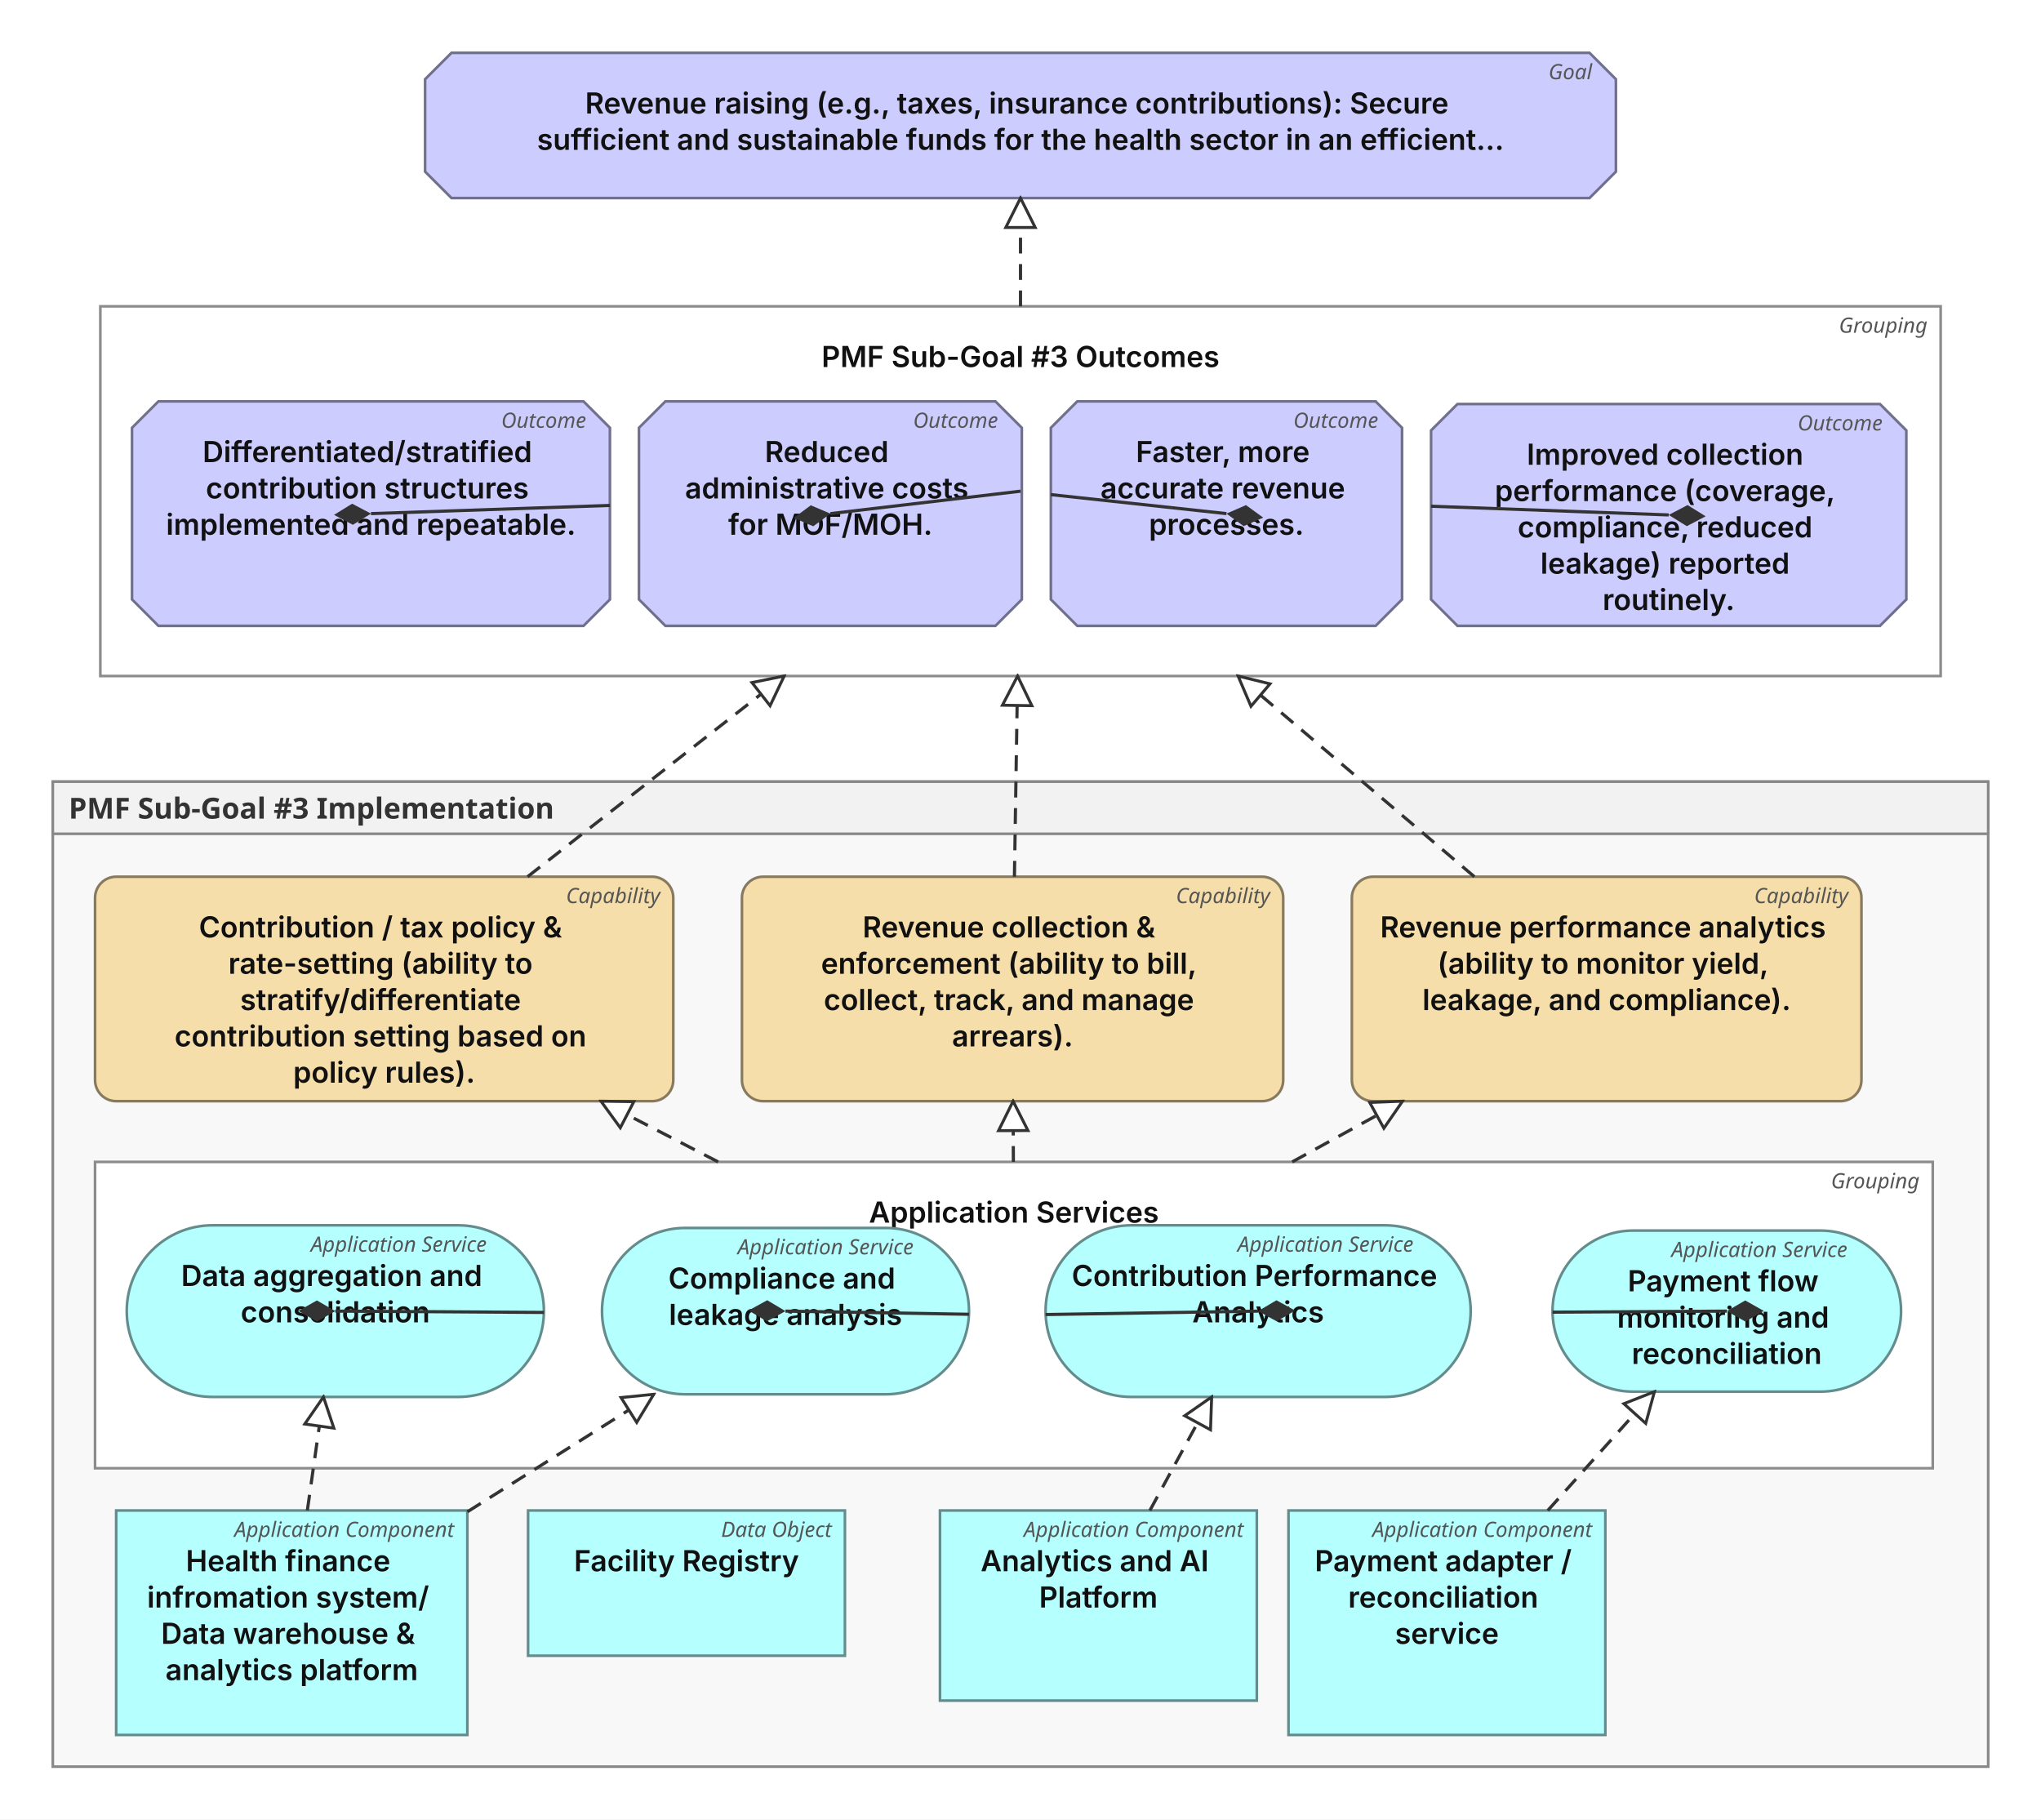
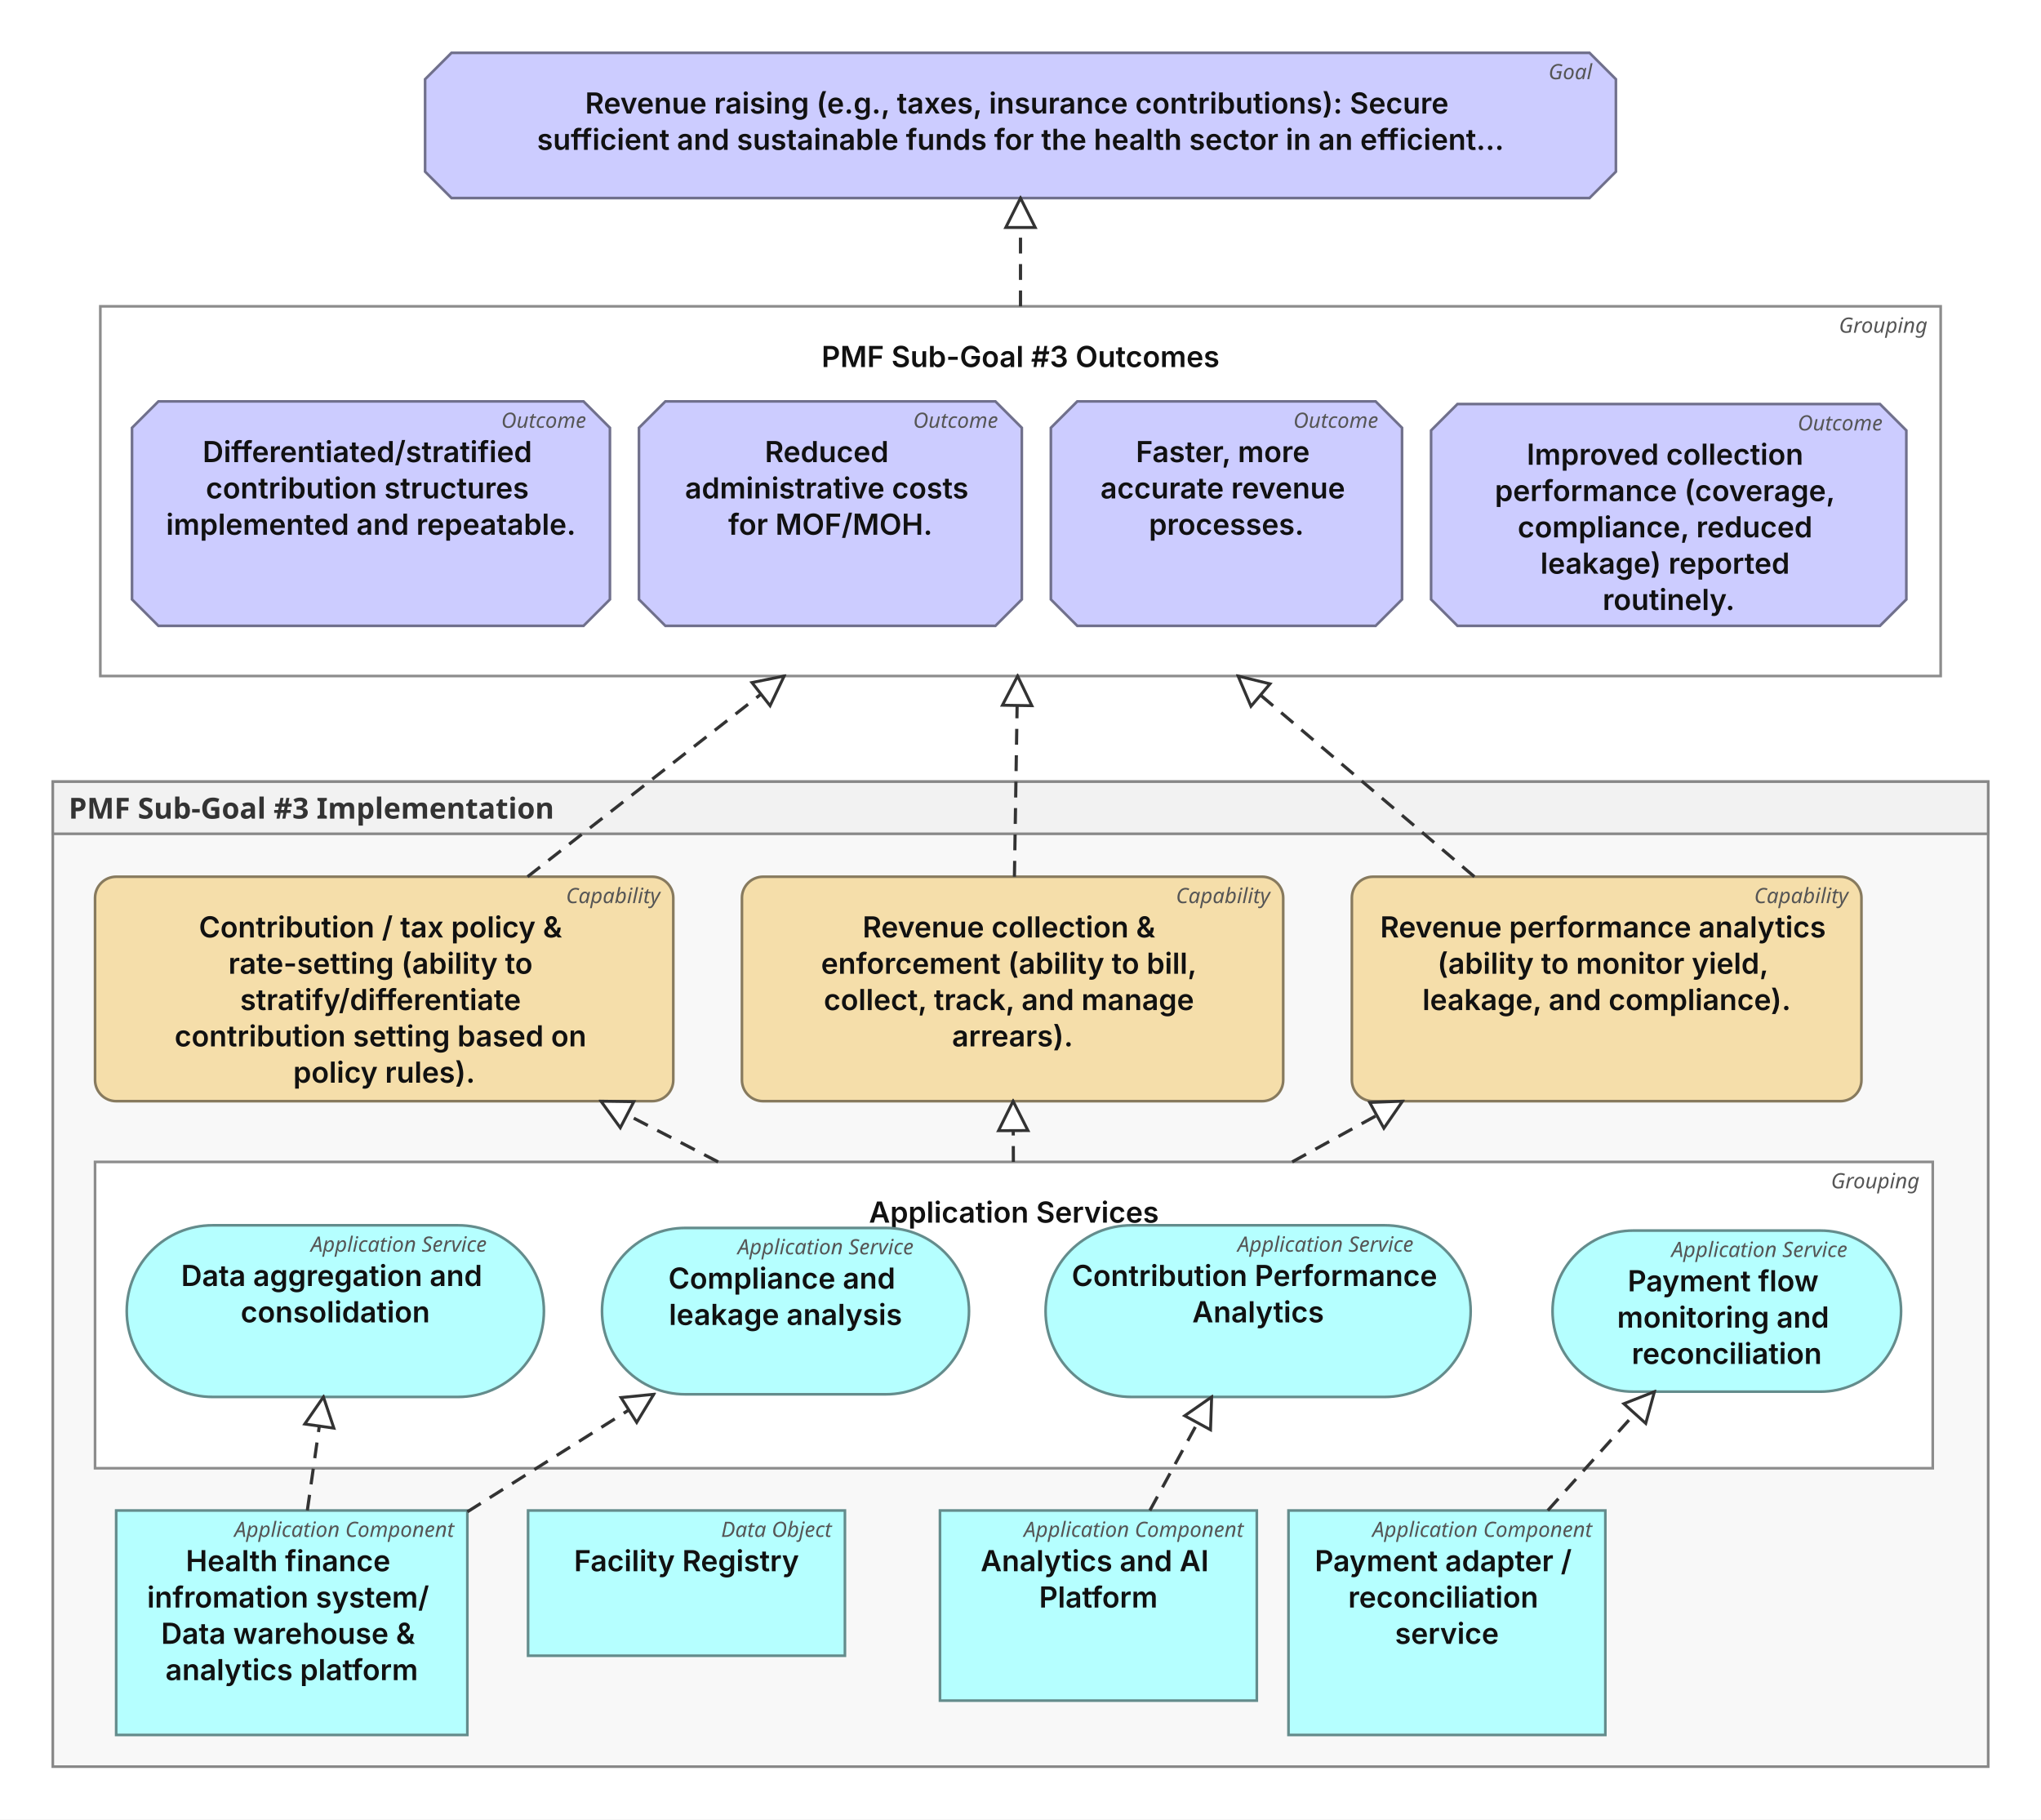
<svg xmlns="http://www.w3.org/2000/svg" viewBox="51 21 773 689" width="773" height="689" role="img" aria-labelledby="av-title">
  <style>
.av-name{font:600 11px system-ui,-apple-system,"Segoe UI",sans-serif;fill:#111}
.av-type{font:italic 8px system-ui,sans-serif;fill:#555}
.av-group{font:600 11px system-ui,sans-serif;fill:#333}
.av-note{font:10px system-ui,sans-serif;fill:#222}
.av-rel{font:9px system-ui,sans-serif;fill:#333;paint-order:stroke;stroke:#fff;stroke-width:3px}
a:hover rect,a:hover polygon,a:focus rect,a:focus polygon{stroke:#06c;stroke-width:2.5}
</style>
  <defs>
    <marker id="arrow-open" viewBox="0 0 12 12" refX="11" refY="6" markerWidth="11" markerHeight="11" orient="auto-start-reverse" markerUnits="userSpaceOnUse">
      <path d="M1 1 L11 6 L1 11" fill="none" stroke="#333" stroke-width="1.3" />
    </marker>
    <marker id="arrow-filled" viewBox="0 0 12 12" refX="11" refY="6" markerWidth="11" markerHeight="11" orient="auto-start-reverse" markerUnits="userSpaceOnUse">
      <path d="M1 1 L11 6 L1 11 Z" fill="#333" />
    </marker>
    <marker id="arrow-small" viewBox="0 0 10 10" refX="9" refY="5" markerWidth="8" markerHeight="8" orient="auto-start-reverse" markerUnits="userSpaceOnUse">
      <path d="M1 1 L9 5 L1 9" fill="none" stroke="#333" stroke-width="1.2" />
    </marker>
    <marker id="triangle-hollow" viewBox="0 0 14 14" refX="13" refY="7" markerWidth="13" markerHeight="13" orient="auto-start-reverse" markerUnits="userSpaceOnUse">
      <path d="M1 1 L13 7 L1 13 Z" fill="#fff" stroke="#333" stroke-width="1.2" />
    </marker>
    <marker id="diamond-filled" viewBox="0 0 16 10" refX="1" refY="5" markerWidth="16" markerHeight="10" orient="auto-start-reverse" markerUnits="userSpaceOnUse">
      <path d="M1 5 L8 1 L15 5 L8 9 Z" fill="#333" />
    </marker>
    <marker id="diamond-hollow" viewBox="0 0 16 10" refX="1" refY="5" markerWidth="16" markerHeight="10" orient="auto-start-reverse" markerUnits="userSpaceOnUse">
      <path d="M1 5 L8 1 L15 5 L8 9 Z" fill="#fff" stroke="#333" stroke-width="1.2" />
    </marker>
    <marker id="dot" viewBox="0 0 8 8" refX="4" refY="4" markerWidth="7" markerHeight="7" orient="auto" markerUnits="userSpaceOnUse">
      <circle cx="4" cy="4" r="3.2" fill="#333" />
    </marker>
    <pattern id="missing" width="8" height="8" patternUnits="userSpaceOnUse" patternTransform="rotate(45)">
      <rect width="8" height="8" fill="#fff" />
      <line x1="0" y1="0" x2="0" y2="8" stroke="#d33" stroke-width="2" />
    </pattern>
  </defs>
  <rect x="51" y="21" width="773" height="689" fill="#fff" />
  <a href="../../../en/dpi-h-ra/archimate/0.2.0-draft.2/elements/id-efbdd2ae92f54feb8d3de2433a68571e/" target="_top">
    <polygon points="222,41 653,41 663,51 663,86 653,96 222,96 212,86 212,51" fill="#ccccff" stroke="#70708c" stroke-width="1" />
    <text class="av-type" x="654" y="51" text-anchor="end">Goal</text>
    <text class="av-name" x="437.5" y="64" text-anchor="middle">
      <tspan x="437.5" dy="0">Revenue raising (e.g., taxes, insurance contributions): Secure</tspan>
      <tspan x="437.5" dy="13.75">sufficient and sustainable funds for the health sector in an efficient…</tspan>
    </text>
  </a>
  <a href="../../../en/dpi-h-ra/archimate/0.2.0-draft.2/elements/id-0ab8ea420c9d45ce8d01aacfd71c36fc/" target="_top">
    <rect x="89" y="137" width="697" height="140" fill="#ffffff" stroke="#8c8c8c" stroke-width="1" />
    <text class="av-type" x="781" y="147" text-anchor="end">Grouping</text>
    <text class="av-name" x="437.5" y="160" text-anchor="middle">
      <tspan x="437.5" dy="0">PMF Sub-Goal #3 Outcomes</tspan>
    </text>
  </a>
  <a href="../../../en/dpi-h-ra/archimate/0.2.0-draft.2/elements/id-6dbe3ebf73614e01893eed293165e1b6/" target="_top">
    <polygon points="303,173 428,173 438,183 438,248 428,258 303,258 293,248 293,183" fill="#ccccff" stroke="#70708c" stroke-width="1" />
    <text class="av-type" x="429" y="183" text-anchor="end">Outcome</text>
    <text class="av-name" x="365.5" y="196" text-anchor="middle">
      <tspan x="365.5" dy="0">Reduced</tspan>
      <tspan x="365.5" dy="13.75">administrative costs</tspan>
      <tspan x="365.5" dy="13.75">for MOF/MOH.</tspan>
    </text>
  </a>
  <a href="../../../en/dpi-h-ra/archimate/0.2.0-draft.2/elements/id-faa4d8de9fcb43168335558f065648cd/" target="_top">
    <polygon points="111,173 272,173 282,183 282,248 272,258 111,258 101,248 101,183" fill="#ccccff" stroke="#70708c" stroke-width="1" />
    <text class="av-type" x="273" y="183" text-anchor="end">Outcome</text>
    <text class="av-name" x="191.5" y="196" text-anchor="middle">
      <tspan x="191.5" dy="0">Differentiated/stratified</tspan>
      <tspan x="191.5" dy="13.75">contribution structures</tspan>
      <tspan x="191.5" dy="13.75">implemented and repeatable.</tspan>
    </text>
  </a>
  <a href="../../../en/dpi-h-ra/archimate/0.2.0-draft.2/elements/id-e57fb08cb5e247be9dd1be26210c3868/" target="_top">
    <polygon points="459,173 572,173 582,183 582,248 572,258 459,258 449,248 449,183" fill="#ccccff" stroke="#70708c" stroke-width="1" />
    <text class="av-type" x="573" y="183" text-anchor="end">Outcome</text>
    <text class="av-name" x="515.5" y="196" text-anchor="middle">
      <tspan x="515.5" dy="0">Faster, more</tspan>
      <tspan x="515.5" dy="13.75">accurate revenue</tspan>
      <tspan x="515.5" dy="13.75">processes.</tspan>
    </text>
  </a>
  <a href="../../../en/dpi-h-ra/archimate/0.2.0-draft.2/elements/id-184256d44345431aa474269afebc58c7/" target="_top">
    <polygon points="603,174 763,174 773,184 773,248 763,258 603,258 593,248 593,184" fill="#ccccff" stroke="#70708c" stroke-width="1" />
    <text class="av-type" x="764" y="184" text-anchor="end">Outcome</text>
    <text class="av-name" x="683" y="197" text-anchor="middle">
      <tspan x="683" dy="0">Improved collection</tspan>
      <tspan x="683" dy="13.75">performance (coverage,</tspan>
      <tspan x="683" dy="13.75">compliance, reduced</tspan>
      <tspan x="683" dy="13.75">leakage) reported</tspan>
      <tspan x="683" dy="13.75">routinely.</tspan>
    </text>
  </a>
  <g class="av-g">
    <rect x="71" y="317" width="733" height="373" fill="#f2f2f2" fill-opacity=".55" stroke="#888" />
    <rect x="71" y="317" width="733" height="19.75" fill="#f2f2f2" stroke="#888" />
    <text class="av-group" x="77" y="331">PMF Sub-Goal #3 Implementation</text>
  </g>
  <a href="../../../en/dpi-h-ra/archimate/0.2.0-draft.2/elements/id-36ced9d26de543e798abb111c9914a94/" target="_top">
    <rect x="95" y="593" width="133" height="85" fill="#b5ffff" stroke="#648c8c" stroke-width="1" />
    <text class="av-type" x="223" y="603" text-anchor="end">Application Component</text>
    <text class="av-name" x="161.5" y="616" text-anchor="middle">
      <tspan x="161.5" dy="0">Health finance</tspan>
      <tspan x="161.5" dy="13.75">infromation system/</tspan>
      <tspan x="161.5" dy="13.75">Data warehouse &amp;</tspan>
      <tspan x="161.5" dy="13.75">analytics platform</tspan>
    </text>
  </a>
  <a href="../../../en/dpi-h-ra/archimate/0.2.0-draft.2/elements/id-7c2ac96f6ac842b7ae82d33e73af166f/" target="_top">
    <rect x="539" y="593" width="120" height="85" fill="#b5ffff" stroke="#648c8c" stroke-width="1" />
    <text class="av-type" x="654" y="603" text-anchor="end">Application Component</text>
    <text class="av-name" x="599" y="616" text-anchor="middle">
      <tspan x="599" dy="0">Payment adapter /</tspan>
      <tspan x="599" dy="13.75">reconciliation</tspan>
      <tspan x="599" dy="13.75">service</tspan>
    </text>
  </a>
  <a href="../../../en/dpi-h-ra/archimate/0.2.0-draft.2/elements/id-336deac3e2a14b248882610cdc90ac21/" target="_top">
    <rect x="87" y="461" width="696" height="116" fill="#ffffff" stroke="#8c8c8c" stroke-width="1" />
    <text class="av-type" x="778" y="471" text-anchor="end">Grouping</text>
    <text class="av-name" x="435" y="484" text-anchor="middle">
      <tspan x="435" dy="0">Application Services</tspan>
    </text>
  </a>
  <a href="../../../en/dpi-h-ra/archimate/0.2.0-draft.2/elements/id-f37c80ae4a4a471b901659d5ab70baf7/" target="_top">
    <rect x="99" y="485" width="158" height="65" rx="32.5" fill="#b5ffff" stroke="#648c8c" stroke-width="1" />
    <text class="av-type" x="235.333" y="495" text-anchor="end">Application Service</text>
    <text class="av-name" x="178" y="508" text-anchor="middle">
      <tspan x="178" dy="0">Data aggregation and</tspan>
      <tspan x="178" dy="13.75">consolidation</tspan>
    </text>
  </a>
  <a href="../../../en/dpi-h-ra/archimate/0.2.0-draft.2/elements/id-eb9756bbca154363bdc7b3c316c1686e/" target="_top">
    <rect x="447" y="485" width="161" height="65" rx="32.5" fill="#b5ffff" stroke="#648c8c" stroke-width="1" />
    <text class="av-type" x="586.333" y="495" text-anchor="end">Application Service</text>
    <text class="av-name" x="527.5" y="508" text-anchor="middle">
      <tspan x="527.5" dy="0">Contribution Performance</tspan>
      <tspan x="527.5" dy="13.75">Analytics</tspan>
    </text>
  </a>
  <a href="../../../en/dpi-h-ra/archimate/0.2.0-draft.2/elements/id-81e60f63df33463ebc6491c92dad8191/" target="_top">
    <rect x="279" y="486" width="139" height="63" rx="31.5" fill="#b5ffff" stroke="#648c8c" stroke-width="1" />
    <text class="av-type" x="397" y="496" text-anchor="end">Application Service</text>
    <text class="av-name" x="348.5" y="509" text-anchor="middle">
      <tspan x="348.5" dy="0">Compliance and</tspan>
      <tspan x="348.5" dy="13.75">leakage analysis</tspan>
    </text>
  </a>
  <a href="../../../en/dpi-h-ra/archimate/0.2.0-draft.2/elements/id-4b65bc3ce9c0416d86a7bdd9d66cff0e/" target="_top">
    <rect x="639" y="487" width="132" height="61" rx="30.5" fill="#b5ffff" stroke="#648c8c" stroke-width="1" />
    <text class="av-type" x="750.667" y="497" text-anchor="end">Application Service</text>
    <text class="av-name" x="705" y="510" text-anchor="middle">
      <tspan x="705" dy="0">Payment flow</tspan>
      <tspan x="705" dy="13.75">monitoring and</tspan>
      <tspan x="705" dy="13.75">reconciliation</tspan>
    </text>
  </a>
  <a href="../../../en/dpi-h-ra/archimate/0.2.0-draft.2/elements/id-f22d25a334ea464da5be0ee8511034a4/" target="_top">
    <rect x="87" y="353" width="219" height="85" rx="8" fill="#f5deaa" stroke="#877a5e" stroke-width="1" />
    <text class="av-type" x="301" y="363" text-anchor="end">Capability</text>
    <text class="av-name" x="196.5" y="376" text-anchor="middle">
      <tspan x="196.5" dy="0">Contribution / tax policy &amp;</tspan>
      <tspan x="196.5" dy="13.75">rate-setting (ability to</tspan>
      <tspan x="196.5" dy="13.75">stratify/differentiate</tspan>
      <tspan x="196.5" dy="13.75">contribution setting based on</tspan>
      <tspan x="196.5" dy="13.75">policy rules).</tspan>
    </text>
  </a>
  <a href="../../../en/dpi-h-ra/archimate/0.2.0-draft.2/elements/id-88bb1fb405b04529ac330bb9b7c90b9d/" target="_top">
    <rect x="332" y="353" width="205" height="85" rx="8" fill="#f5deaa" stroke="#877a5e" stroke-width="1" />
    <text class="av-type" x="532" y="363" text-anchor="end">Capability</text>
    <text class="av-name" x="434.5" y="376" text-anchor="middle">
      <tspan x="434.5" dy="0">Revenue collection &amp;</tspan>
      <tspan x="434.5" dy="13.75">enforcement (ability to bill,</tspan>
      <tspan x="434.5" dy="13.75">collect, track, and manage</tspan>
      <tspan x="434.5" dy="13.75">arrears).</tspan>
    </text>
  </a>
  <a href="../../../en/dpi-h-ra/archimate/0.2.0-draft.2/elements/id-56e9dfb023c14b5093fe8f198608231a/" target="_top">
    <rect x="563" y="353" width="193" height="85" rx="8" fill="#f5deaa" stroke="#877a5e" stroke-width="1" />
    <text class="av-type" x="751" y="363" text-anchor="end">Capability</text>
    <text class="av-name" x="659.5" y="376" text-anchor="middle">
      <tspan x="659.5" dy="0">Revenue performance analytics</tspan>
      <tspan x="659.5" dy="13.75">(ability to monitor yield,</tspan>
      <tspan x="659.5" dy="13.75">leakage, and compliance).</tspan>
    </text>
  </a>
  <a href="../../../en/dpi-h-ra/archimate/0.2.0-draft.2/elements/id-b0292570441744c2913832ce8cbf6fa6/" target="_top">
    <rect x="407" y="593" width="120" height="72" fill="#b5ffff" stroke="#648c8c" stroke-width="1" />
    <text class="av-type" x="522" y="603" text-anchor="end">Application Component</text>
    <text class="av-name" x="467" y="616" text-anchor="middle">
      <tspan x="467" dy="0">Analytics and AI</tspan>
      <tspan x="467" dy="13.75">Platform</tspan>
    </text>
  </a>
  <a href="../../../en/dpi-h-ra/archimate/0.2.0-draft.2/elements/id-60d2c9e1f10b488f9a579513e530b934/" target="_top">
    <rect x="251" y="593" width="120" height="55" fill="#b5ffff" stroke="#648c8c" stroke-width="1" />
    <text class="av-type" x="366" y="603" text-anchor="end">Data Object</text>
    <text class="av-name" x="311" y="616" text-anchor="middle">
      <tspan x="311" dy="0">Facility Registry</tspan>
    </text>
  </a>
  <a href="../../../en/dpi-h-ra/archimate/0.2.0-draft.2/relationships/id-5f202c54761143d38061c65f6f1876d6/" target="_top">
    <path d="M437.5 137 L437.5 96" fill="none" stroke="#333" stroke-width="1.2" stroke-dasharray="6 4" marker-end="url(#triangle-hollow)" />
    <path d="M437.5 137 L437.5 96" fill="none" stroke="transparent" stroke-width="8" />
  </a>
-   <a href="../../../en/dpi-h-ra/archimate/0.2.0-draft.2/relationships/id-20c71c6ec5f842ffb7ec3225189db9b3/" target="_top">
-     <path d="M365.5 215.5 L437.5 207" fill="none" stroke="#333" stroke-width="1.2" marker-start="url(#diamond-filled)" />
-     <path d="M365.5 215.5 L437.5 207" fill="none" stroke="transparent" stroke-width="8" />
-   </a>
-   <a href="../../../en/dpi-h-ra/archimate/0.2.0-draft.2/relationships/id-70cf10f0a1534f4d86547f9c2c3ea9e3/" target="_top">
-     <path d="M191.5 215.5 L282 212.4" fill="none" stroke="#333" stroke-width="1.2" marker-start="url(#diamond-filled)" />
-     <path d="M191.5 215.5 L282 212.4" fill="none" stroke="transparent" stroke-width="8" />
-   </a>
-   <a href="../../../en/dpi-h-ra/archimate/0.2.0-draft.2/relationships/id-ee0d0909dbe54f4abedb1348283793a5/" target="_top">
-     <path d="M515.5 215.5 L449 208.3" fill="none" stroke="#333" stroke-width="1.2" marker-start="url(#diamond-filled)" />
-     <path d="M515.5 215.5 L449 208.3" fill="none" stroke="transparent" stroke-width="8" />
-   </a>
-   <a href="../../../en/dpi-h-ra/archimate/0.2.0-draft.2/relationships/id-4785a73654ed46ec81437b04ef925f3a/" target="_top">
-     <path d="M683 216 L593 212.7" fill="none" stroke="#333" stroke-width="1.2" marker-start="url(#diamond-filled)" />
-     <path d="M683 216 L593 212.7" fill="none" stroke="transparent" stroke-width="8" />
-   </a>
  <a href="../../../en/dpi-h-ra/archimate/0.2.0-draft.2/relationships/id-c017ec35a8ba4d31b792eb048c1f552d/" target="_top">
    <path d="M167.4 593 L173.5 550" fill="none" stroke="#333" stroke-width="1.2" stroke-dasharray="6 4" marker-end="url(#triangle-hollow)" />
    <path d="M167.4 593 L173.5 550" fill="none" stroke="transparent" stroke-width="8" />
  </a>
  <a href="../../../en/dpi-h-ra/archimate/0.2.0-draft.2/relationships/id-d3225536cc0a4195bdb270d1e992ac61/" target="_top">
    <path d="M228 593.5 L298.6 549" fill="none" stroke="#333" stroke-width="1.2" stroke-dasharray="6 4" marker-end="url(#triangle-hollow)" />
    <path d="M228 593.5 L298.6 549" fill="none" stroke="transparent" stroke-width="8" />
  </a>
  <a href="../../../en/dpi-h-ra/archimate/0.2.0-draft.2/relationships/id-c579a836e8f9449a99deb227ea0dfed8/" target="_top">
    <path d="M637.2 593 L677.6 548" fill="none" stroke="#333" stroke-width="1.2" stroke-dasharray="6 4" marker-end="url(#triangle-hollow)" />
    <path d="M637.2 593 L677.6 548" fill="none" stroke="transparent" stroke-width="8" />
  </a>
-   <a href="../../../en/dpi-h-ra/archimate/0.2.0-draft.2/relationships/id-3a36216bd08747c696733609b0532925/" target="_top">
-     <path d="M348.5 517.5 L418 518.7" fill="none" stroke="#333" stroke-width="1.2" marker-start="url(#diamond-filled)" />
-     <path d="M348.5 517.5 L418 518.7" fill="none" stroke="transparent" stroke-width="8" />
-   </a>
  <a href="../../../en/dpi-h-ra/archimate/0.2.0-draft.2/relationships/id-b71265a721884f9099e3ad4d08e023b0/" target="_top">
    <path d="M434.8 461 L434.7 438" fill="none" stroke="#333" stroke-width="1.2" stroke-dasharray="6 4" marker-end="url(#triangle-hollow)" />
    <path d="M434.8 461 L434.7 438" fill="none" stroke="transparent" stroke-width="8" />
  </a>
-   <a href="../../../en/dpi-h-ra/archimate/0.2.0-draft.2/relationships/id-c5a7fb899d824fad8b1ebad98df82261/" target="_top">
-     <path d="M527.5 517.5 L447 518.8" fill="none" stroke="#333" stroke-width="1.2" marker-start="url(#diamond-filled)" />
-     <path d="M527.5 517.5 L447 518.8" fill="none" stroke="transparent" stroke-width="8" />
-   </a>
  <a href="../../../en/dpi-h-ra/archimate/0.2.0-draft.2/relationships/id-eb11cd31c9c94f53b1f77d8dd2af4bd8/" target="_top">
    <path d="M540.4 461 L582.2 438" fill="none" stroke="#333" stroke-width="1.2" stroke-dasharray="6 4" marker-end="url(#triangle-hollow)" />
    <path d="M540.4 461 L582.2 438" fill="none" stroke="transparent" stroke-width="8" />
  </a>
  <a href="../../../en/dpi-h-ra/archimate/0.2.0-draft.2/relationships/id-89a9877e1c6e46ccaf557358000a0334/" target="_top">
    <path d="M323 461 L278.6 438" fill="none" stroke="#333" stroke-width="1.2" stroke-dasharray="6 4" marker-end="url(#triangle-hollow)" />
    <path d="M323 461 L278.6 438" fill="none" stroke="transparent" stroke-width="8" />
  </a>
-   <a href="../../../en/dpi-h-ra/archimate/0.2.0-draft.2/relationships/id-a1045a6a96104b438465f36a4026c3dd/" target="_top">
-     <path d="M178 517.5 L257 518" fill="none" stroke="#333" stroke-width="1.2" marker-start="url(#diamond-filled)" />
-     <path d="M178 517.5 L257 518" fill="none" stroke="transparent" stroke-width="8" />
-   </a>
-   <a href="../../../en/dpi-h-ra/archimate/0.2.0-draft.2/relationships/id-361a462f547745f59addb1229ac0d6b1/" target="_top">
-     <path d="M705 517.5 L639 517.9" fill="none" stroke="#333" stroke-width="1.2" marker-start="url(#diamond-filled)" />
-     <path d="M705 517.5 L639 517.9" fill="none" stroke="transparent" stroke-width="8" />
-   </a>
  <a href="../../../en/dpi-h-ra/archimate/0.2.0-draft.2/relationships/id-34c239e37cad4a96ad174b76b99da437/" target="_top">
    <path d="M250.8 353 L348 277" fill="none" stroke="#333" stroke-width="1.2" stroke-dasharray="6 4" marker-end="url(#triangle-hollow)" />
    <path d="M250.8 353 L348 277" fill="none" stroke="transparent" stroke-width="8" />
  </a>
  <a href="../../../en/dpi-h-ra/archimate/0.2.0-draft.2/relationships/id-b3c18eeeb95e40198a04d07fcac668f2/" target="_top">
    <path d="M435.2 353 L436.4 277" fill="none" stroke="#333" stroke-width="1.2" stroke-dasharray="6 4" marker-end="url(#triangle-hollow)" />
    <path d="M435.2 353 L436.4 277" fill="none" stroke="transparent" stroke-width="8" />
  </a>
  <a href="../../../en/dpi-h-ra/archimate/0.2.0-draft.2/relationships/id-f9bd56f1ffdd43e9b1e54c7693b86d97/" target="_top">
    <path d="M609.4 353 L519.9 277" fill="none" stroke="#333" stroke-width="1.2" stroke-dasharray="6 4" marker-end="url(#triangle-hollow)" />
    <path d="M609.4 353 L519.9 277" fill="none" stroke="transparent" stroke-width="8" />
  </a>
  <a href="../../../en/dpi-h-ra/archimate/0.2.0-draft.2/relationships/id-3272defab38f440e8a2e3a5c7d7b5e10/" target="_top">
    <path d="M486.5 593 L509.9 550" fill="none" stroke="#333" stroke-width="1.2" stroke-dasharray="6 4" marker-end="url(#triangle-hollow)" />
    <path d="M486.5 593 L509.9 550" fill="none" stroke="transparent" stroke-width="8" />
  </a>
</svg>
